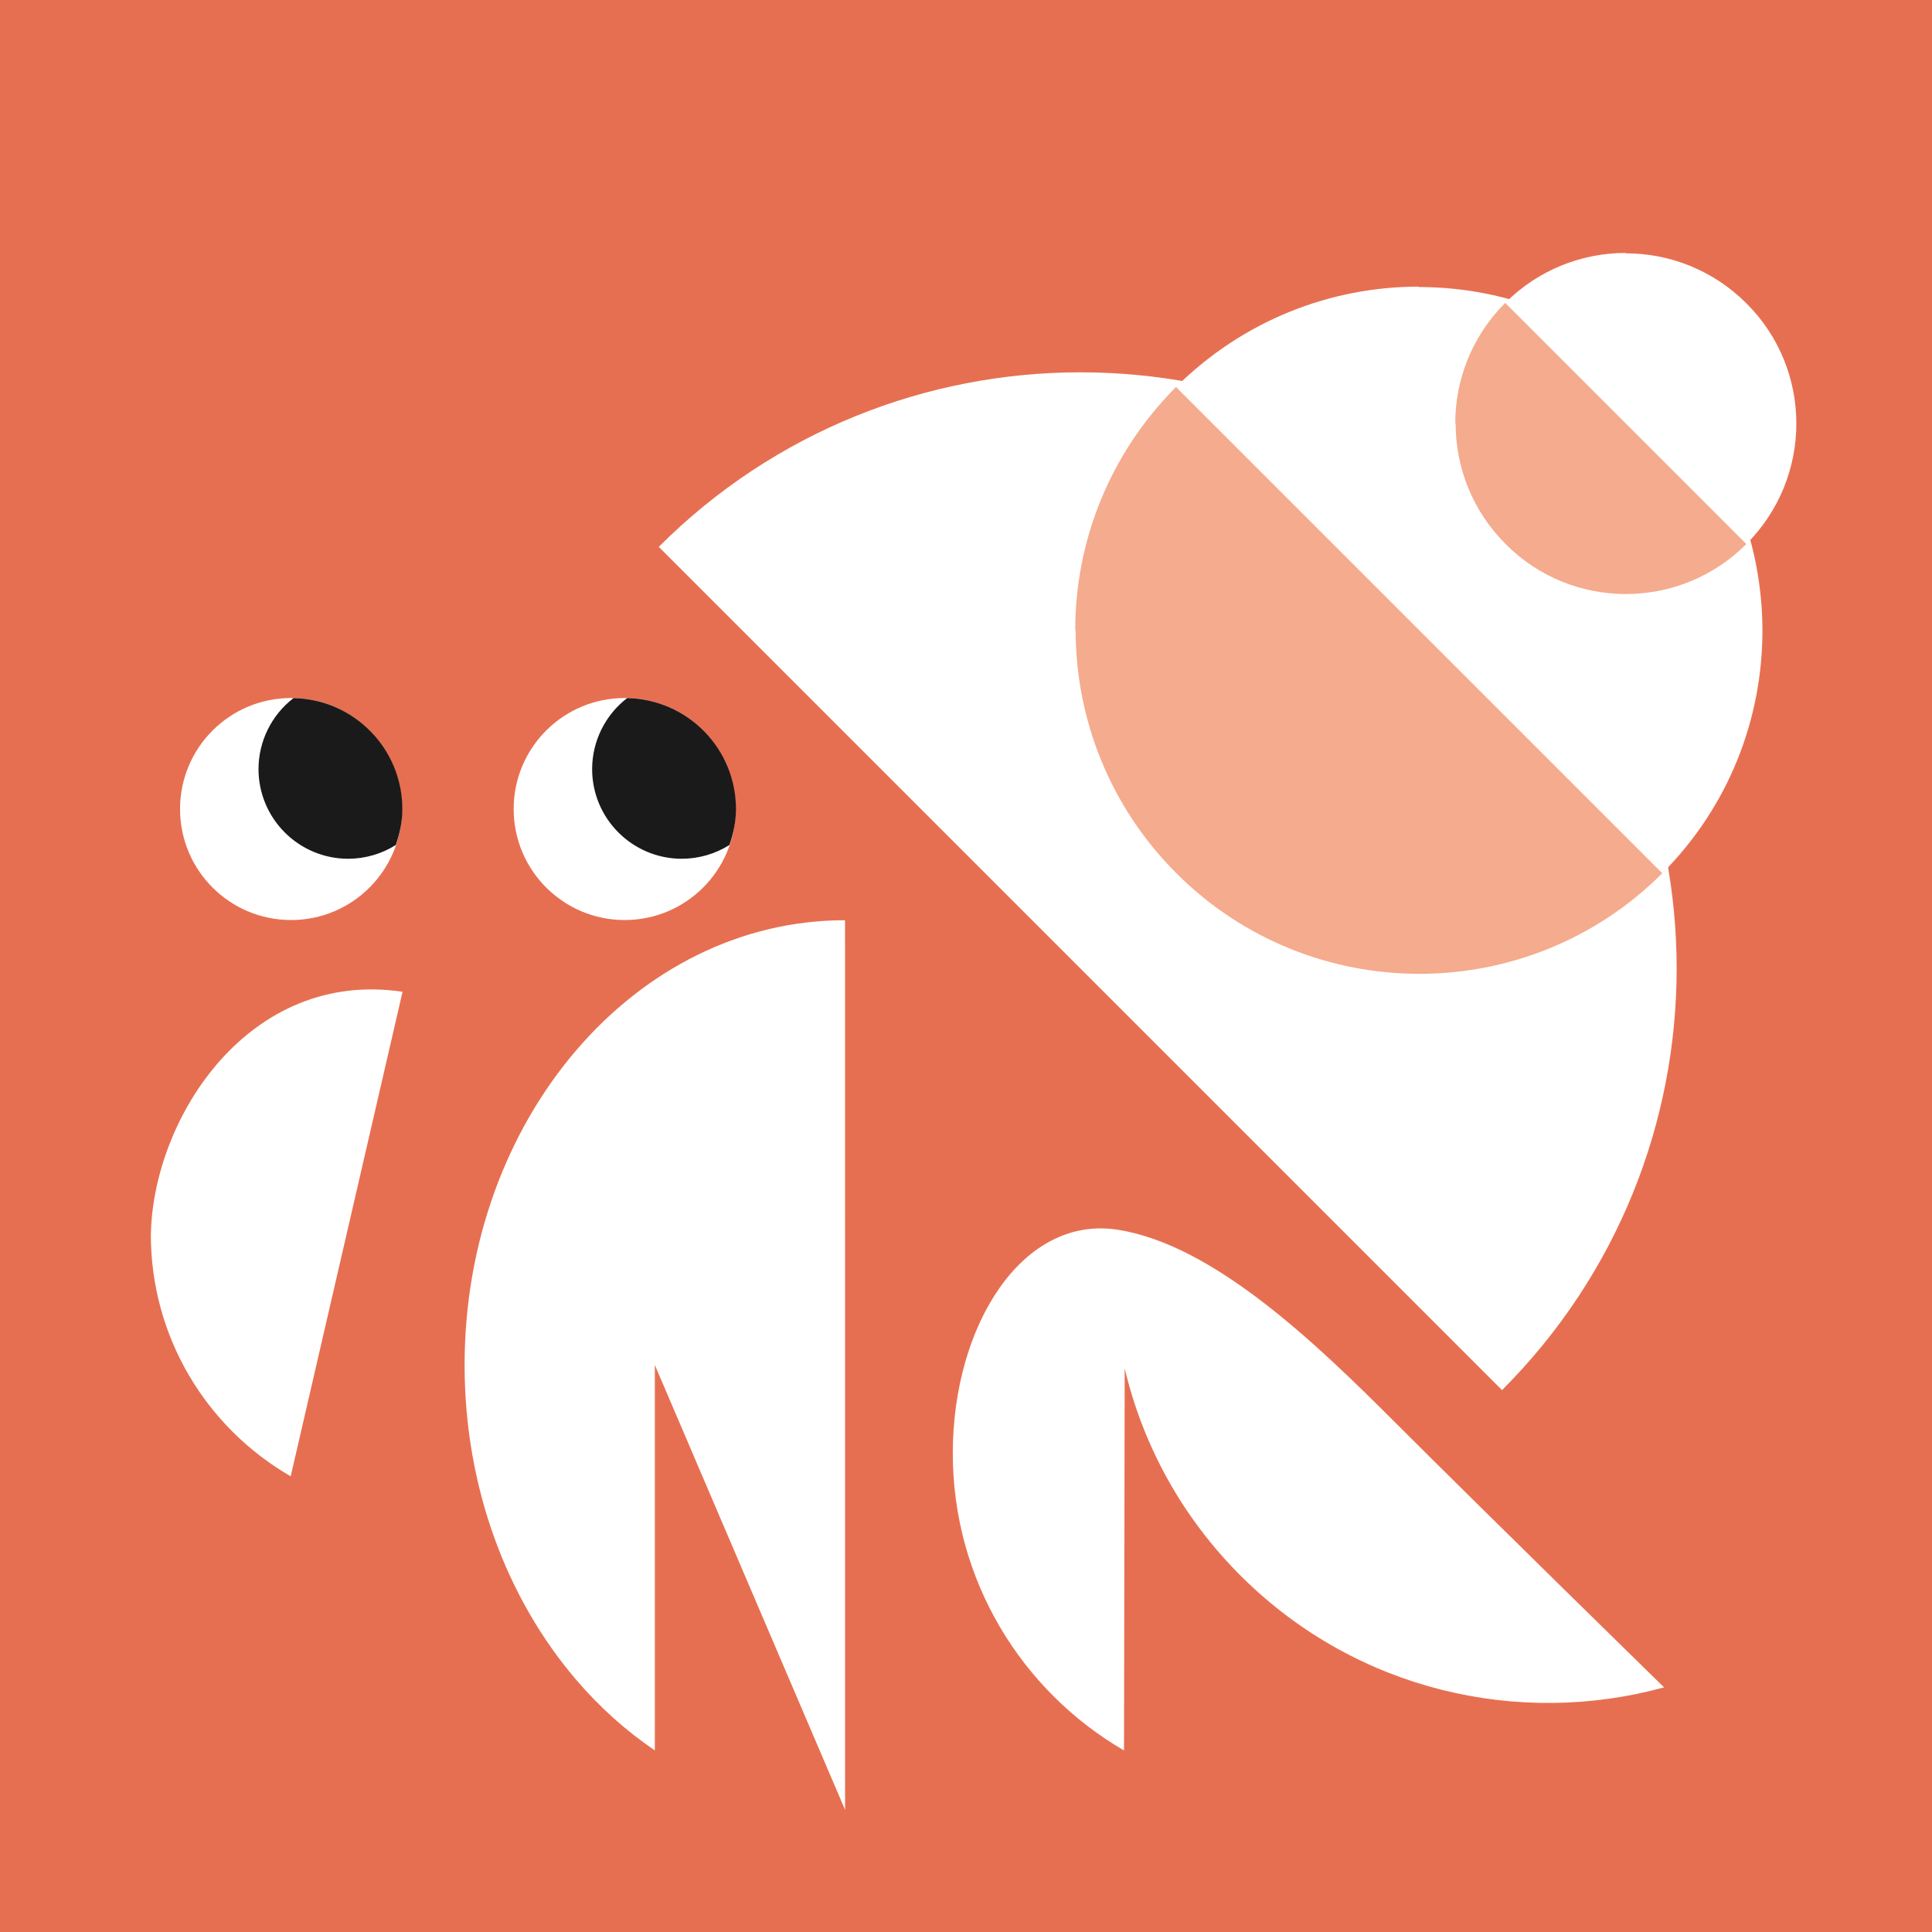
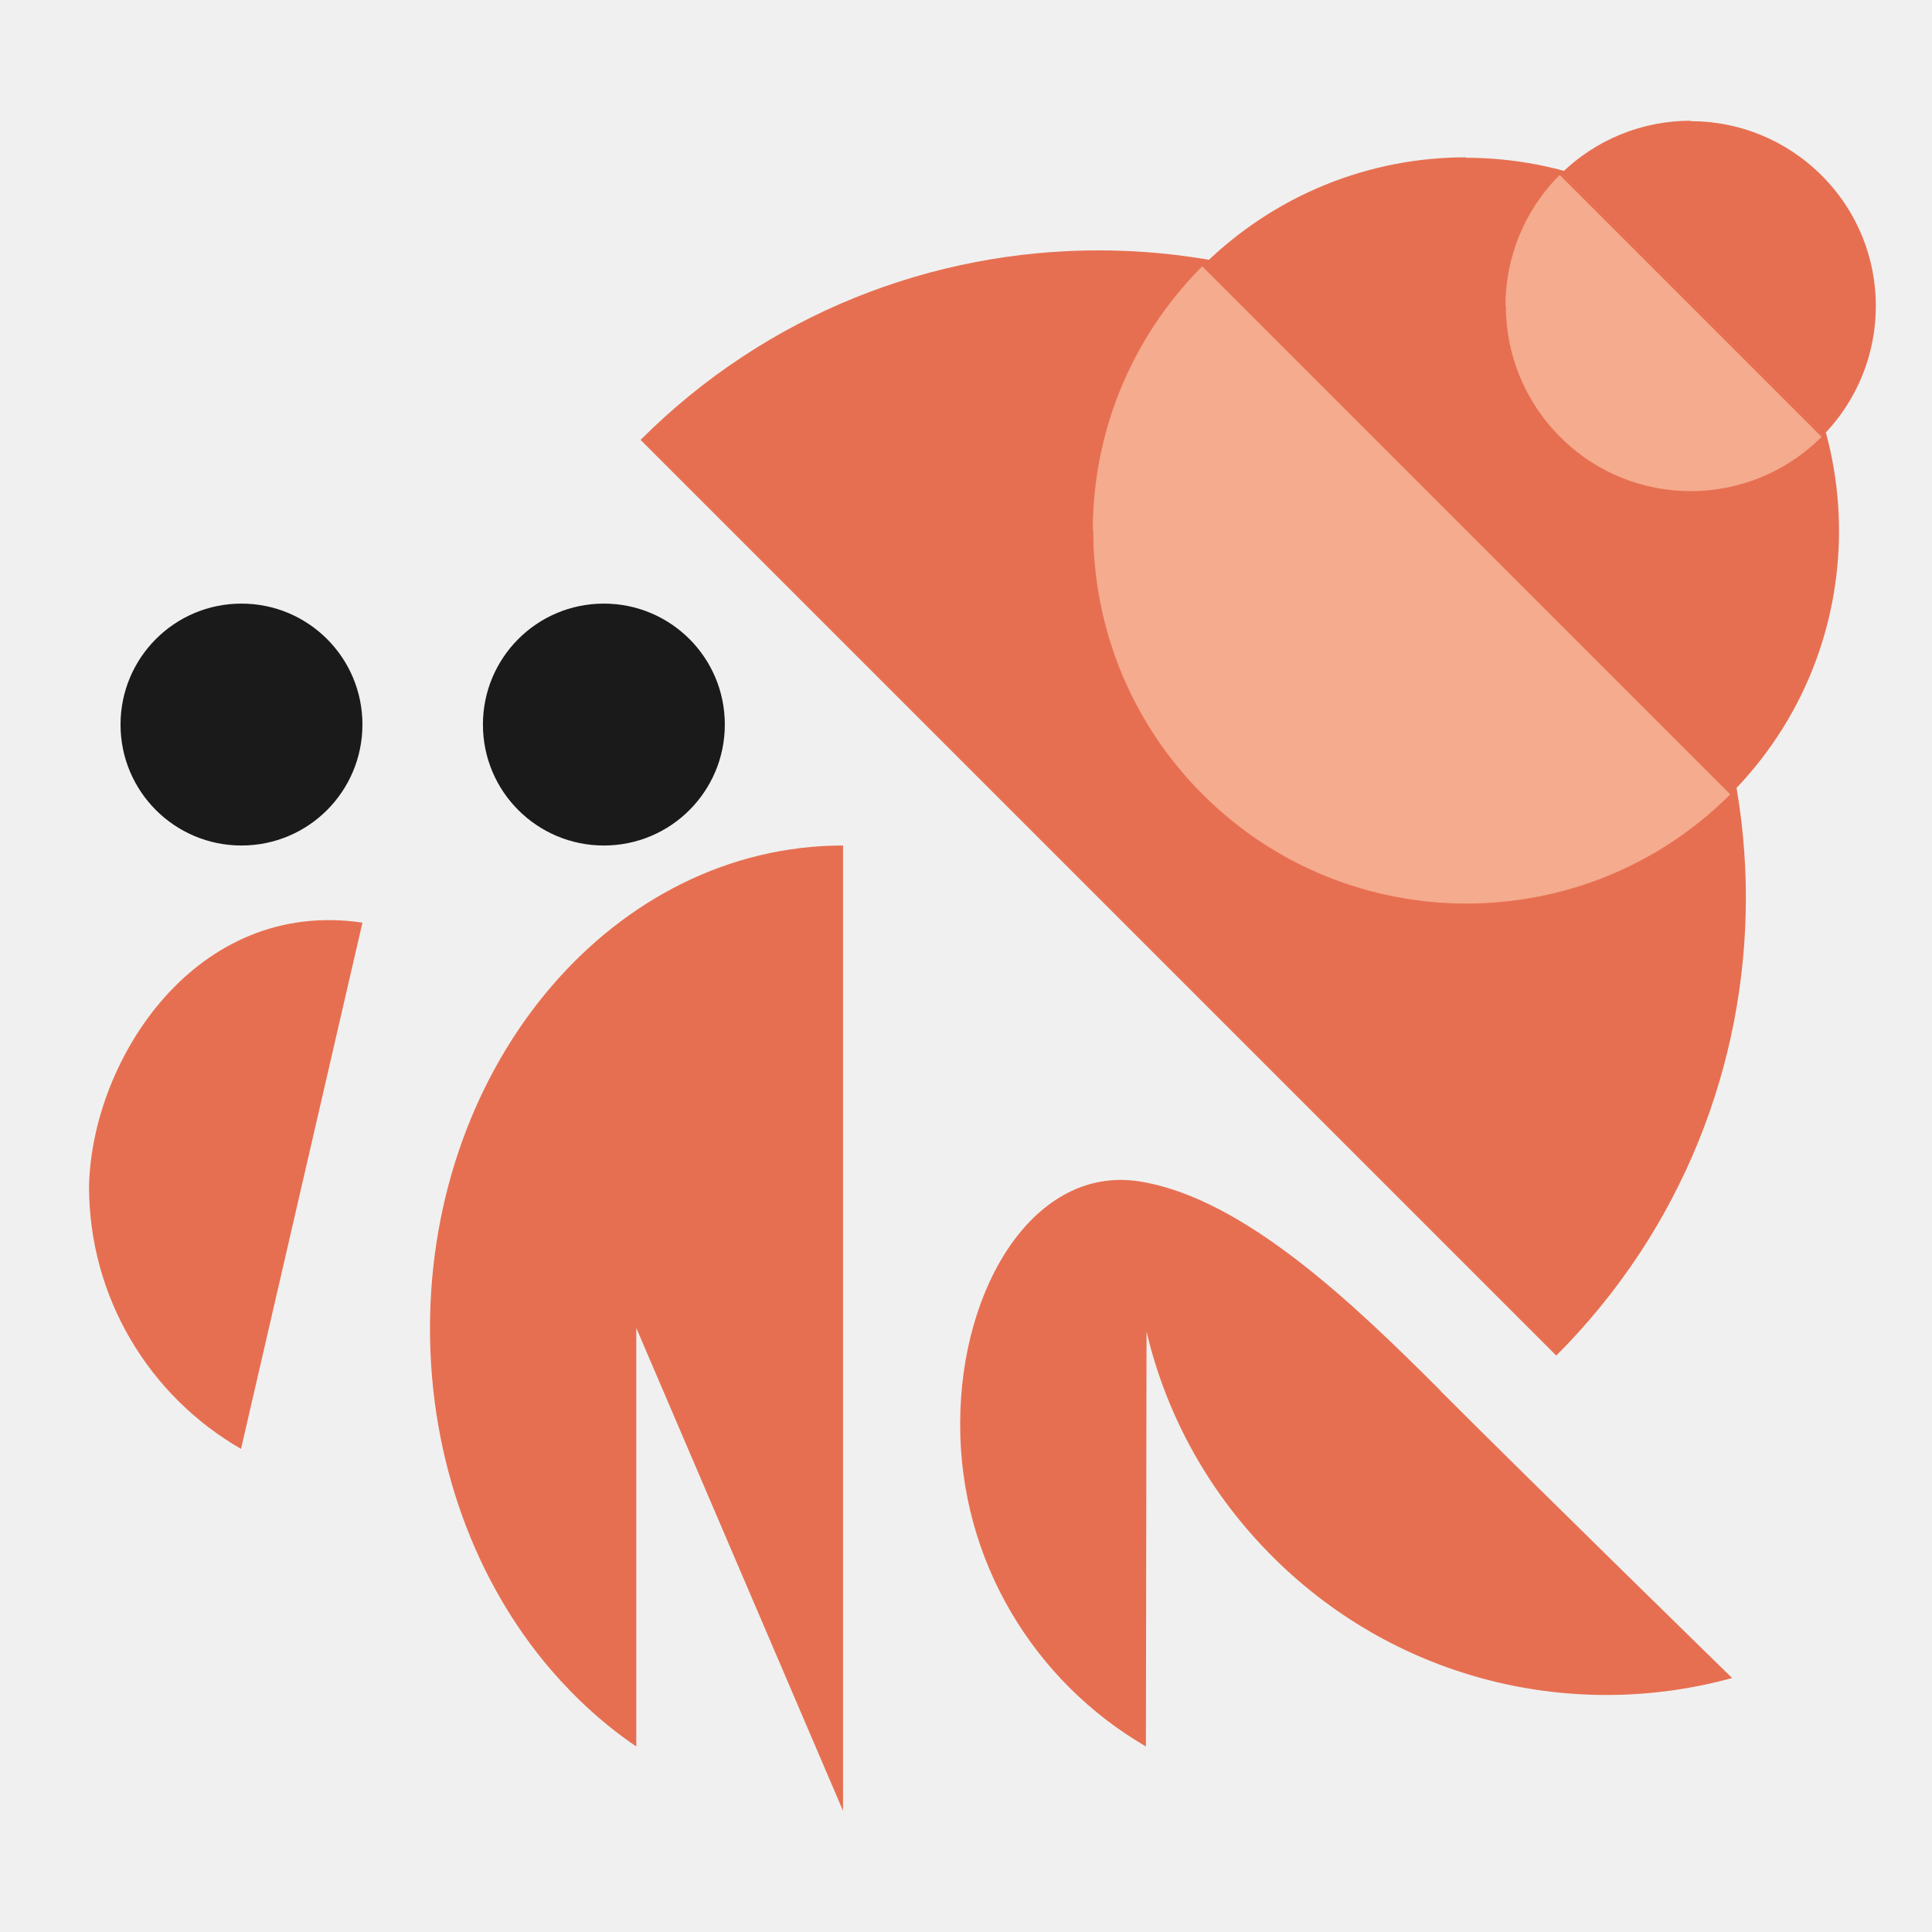
- <svg xmlns="http://www.w3.org/2000/svg" width="128" height="128" viewBox="0 0 33.867 33.867" version="1.1" id="svg1789">
-   <defs id="defs1783" />
-   <g id="layer1">
-     <rect style="fill:#e76f51;fill-opacity:1;stroke:none;stroke-width:2.646;stroke-miterlimit:4;stroke-dasharray:none;stroke-opacity:1;stop-color:#000000" id="rect2671" width="33.867" height="33.867" x="-8.5058593e-07" y="-8.5058593e-07" />
-     <g id="g5170" transform="matrix(0.9209822,0,0,0.9209822,1.207341,2.484906)" style="stroke-width:1.086">
-       <path id="path1724" style="font-family:none;font-variation-settings:normal;mix-blend-mode:normal;vector-effect:none;fill:#ffffff;fill-opacity:1;stroke:none;stroke-width:0.016;stroke-linecap:butt;stroke-linejoin:miter;stroke-miterlimit:4;stroke-dasharray:none;stroke-dashoffset:0;stroke-opacity:1;stop-color:#000000" d="m 1.56,20.783 c -0.005,1.97 1.061,3.694 2.662,4.618 l 2.129,-9.222 c -2.914,-0.435 -4.74,2.38 -4.79,4.604 z" />
-       <path id="path1726" style="font-family:none;mix-blend-mode:normal;fill:#ffffff;fill-opacity:1;stroke:none;stroke-width:0.011;stroke-dasharray:none;stroke-dashoffset:0" d="m 14.773,14.817 c -3.999,-1.6e-5 -7.241,3.791 -7.241,8.467 1.6e-5,2.338 0.811,4.454 2.121,5.987 0.446,0.522 0.95,0.975 1.5,1.347 V 23.283 l 3.621,8.467 V 23.283 Z" />
-       <path id="path1728" style="font-family:none;font-variation-settings:normal;mix-blend-mode:normal;vector-effect:none;fill:#ffffff;fill-opacity:1;stroke:none;stroke-width:0.017;stroke-linecap:butt;stroke-linejoin:miter;stroke-miterlimit:4;stroke-dasharray:none;stroke-dashoffset:0;stroke-opacity:1;stop-color:#000000" d="m 25.25,24.382 c 1.735,1.735 5.112,5.036 5.112,5.036 -2.758,0.758 -5.834,0.067 -8.019,-2.085 -1.151,-1.134 -1.9,-2.521 -2.247,-3.986 l -0.003,1.61 -0.01,5.662 c -1.952,-1.134 -3.263,-3.248 -3.259,-5.668 0.004,-2.419 1.322,-4.53 3.145,-4.242 1.823,0.288 3.764,2.156 5.279,3.671 z" />
-       <g id="g1740" transform="matrix(7.549487,0,0,7.549487,-367.6961,-539.1974)" style="stroke-width:0.144">
-         <path id="path1730" style="font-family:none;mix-blend-mode:normal;fill:#ffffff;fill-opacity:1;stroke:none;stroke-width:0.002;stroke-dasharray:none;stroke-dashoffset:0" d="m 51.255,72.003 c -0.385,0 -0.77,0.147 -1.063,0.44 l 1.063,1.063 1.063,1.063 c 0.587,-0.587 0.587,-1.539 0,-2.126 -0.294,-0.294 -0.678,-0.44 -1.063,-0.44 z" />
-         <path id="path1732" style="font-family:none;mix-blend-mode:normal;fill:#ffffff;fill-opacity:1;stroke:none;stroke-width:0.002;stroke-dasharray:none;stroke-dashoffset:0" d="m 52.108,71.787 c -0.222,0 -0.443,0.085 -0.613,0.254 l 0.613,0.613 0.613,0.613 c 0.338,-0.338 0.338,-0.887 0,-1.225 -0.169,-0.169 -0.391,-0.254 -0.613,-0.254 z" />
-         <path id="path1734" style="font-family:none;mix-blend-mode:normal;fill:#ffffff;fill-opacity:1;stroke:none;stroke-width:0.002;stroke-dasharray:none;stroke-dashoffset:0" d="m 52.63,71.702 c -0.11,0 -0.22,0.042 -0.304,0.126 l 0.304,0.304 0.304,0.304 c 0.168,-0.168 0.168,-0.44 -10e-7,-0.607 -0.084,-0.084 -0.194,-0.126 -0.304,-0.126 z" />
-         <path id="path1736" style="font-family:none;mix-blend-mode:normal;fill:#f5ab8d;fill-opacity:1;stroke:none;stroke-width:0.002;stroke-dasharray:none;stroke-dashoffset:0" d="m 52.2,72.132 c 0,-0.11 0.042,-0.22 0.126,-0.304 l 0.304,0.304 0.304,0.304 c -0.168,0.168 -0.44,0.168 -0.607,-10e-7 -0.084,-0.084 -0.126,-0.194 -0.126,-0.304 z" />
-         <path id="path1738" style="font-family:none;mix-blend-mode:normal;fill:#f5ab8d;fill-opacity:1;stroke:none;stroke-width:0.002;stroke-dasharray:none;stroke-dashoffset:0" d="m 51.242,72.653 c 0,-0.222 0.085,-0.443 0.254,-0.613 l 0.613,0.613 0.613,0.613 c -0.338,0.338 -0.887,0.338 -1.225,0 -0.169,-0.169 -0.254,-0.391 -0.254,-0.613 z" />
-       </g>
-       <g id="g1746" transform="matrix(6.520816,0,0,6.520816,-373.1114,-465.986)" style="stroke-width:0.167">
-         <path d="m 57.543,73.409 c 0,-0.179 0.145,-0.324 0.324,-0.324 0.179,0 0.324,0.145 0.324,0.324 0,0.179 -0.145,0.324 -0.324,0.324 -0.179,0 -0.324,-0.145 -0.324,-0.324 z" id="path1742" fill="#5c8b93" fill-rule="nonzero" stroke-width="0.063" stroke-linecap="butt" stroke-linejoin="miter" stroke-miterlimit="4" style="font-family:none;mix-blend-mode:normal;fill:#ffffff;stroke:none;stroke-width:0.044;stroke-miterlimit:4;stroke-dasharray:none;stroke-dashoffset:0;stroke-opacity:1" />
-         <path id="path1744" clip-path="none" style="fill:#1a1a1a;fill-opacity:1;stroke:none;stroke-width:0.013;stroke-linecap:round;stroke-linejoin:round;stop-color:#000000" d="m 218.738,276.227 a 0.99,0.99 0 0 0 -0.387,0.783 0.99,0.99 0 0 0 0.99,0.99 0.99,0.99 0 0 0 0.525,-0.152 c 0.043,-0.125 0.072,-0.257 0.072,-0.396 0,-0.669 -0.536,-1.211 -1.201,-1.225 z" transform="scale(0.2645833)" />
-       </g>
-       <g id="g1752" transform="matrix(6.520816,0,0,6.520816,-366.7614,-465.986)" style="stroke-width:0.167">
-         <path d="m 57.543,73.409 c 0,-0.179 0.145,-0.324 0.324,-0.324 0.179,0 0.324,0.145 0.324,0.324 0,0.179 -0.145,0.324 -0.324,0.324 -0.179,0 -0.324,-0.145 -0.324,-0.324 z" id="path1748" fill="#5c8b93" fill-rule="nonzero" stroke-width="0.063" stroke-linecap="butt" stroke-linejoin="miter" stroke-miterlimit="4" style="font-family:none;mix-blend-mode:normal;fill:#ffffff;stroke:none;stroke-width:0.044;stroke-miterlimit:4;stroke-dasharray:none;stroke-dashoffset:0;stroke-opacity:1" />
-         <path id="path1750" clip-path="none" style="fill:#1a1a1a;fill-opacity:1;stroke:none;stroke-width:0.013;stroke-linecap:round;stroke-linejoin:round;stop-color:#000000" d="m 218.738,276.227 a 0.99,0.99 0 0 0 -0.387,0.783 0.99,0.99 0 0 0 0.99,0.99 0.99,0.99 0 0 0 0.525,-0.152 c 0.043,-0.125 0.072,-0.257 0.072,-0.396 0,-0.669 -0.536,-1.211 -1.201,-1.225 z" transform="scale(0.2645833)" />
+ <svg xmlns="http://www.w3.org/2000/svg" width="16" height="16" viewBox="0 0 4.233 4.233" version="1.1" id="svg4648">
+   <defs id="defs4642" />
+   <g id="layer1" transform="translate(-67.43095,-92.37738)">
+     <g id="g1460" transform="translate(18.48303,20.93988)">
+       <path id="path3066-9" style="font-family:none;font-variation-settings:normal;mix-blend-mode:normal;vector-effect:none;fill:#e76f51;fill-opacity:1;stroke:none;stroke-width:0.015;stroke-linecap:butt;stroke-linejoin:miter;stroke-miterlimit:4;stroke-dasharray:none;stroke-dashoffset:0;stroke-opacity:1;stop-color:#000000" d="m 49.143,74.035 c -6.02e-4,0.246 0.133,0.462 0.333,0.577 l 0.266,-1.153 c -0.364,-0.054 -0.592,0.298 -0.599,0.576 z" />
+       <path d="m 49.212,73.025 c 0,-0.146 0.118,-0.265 0.265,-0.265 0.146,0 0.265,0.118 0.265,0.265 0,0.146 -0.118,0.265 -0.265,0.265 -0.146,0 -0.265,-0.118 -0.265,-0.265 z" id="path3072-1" fill="#5c8b93" fill-rule="nonzero" stroke-width="0.351" stroke-linecap="butt" stroke-linejoin="miter" stroke-miterlimit="4" style="font-family:none;font-variation-settings:normal;mix-blend-mode:normal;vector-effect:none;fill:#1a1a1a;fill-opacity:1;stroke:none;stroke-width:0.017;stroke-linecap:round;stroke-linejoin:round;stroke-miterlimit:4;stroke-dasharray:none;stroke-dashoffset:0;stroke-opacity:1;stop-color:#000000" />
+       <path d="m 50.006,73.025 c 0,-0.146 0.118,-0.265 0.265,-0.265 0.146,0 0.265,0.118 0.265,0.265 0,0.146 -0.118,0.265 -0.265,0.265 -0.146,0 -0.265,-0.118 -0.265,-0.265 z" id="path3076-4" fill="#5c8b93" fill-rule="nonzero" stroke-width="0.351" stroke-linecap="butt" stroke-linejoin="miter" stroke-miterlimit="4" style="font-family:none;font-variation-settings:normal;mix-blend-mode:normal;vector-effect:none;fill:#1a1a1a;fill-opacity:1;stroke:none;stroke-width:0.017;stroke-linecap:round;stroke-linejoin:round;stroke-miterlimit:4;stroke-dasharray:none;stroke-dashoffset:0;stroke-opacity:1;stop-color:#000000" />
+       <path id="path3064-2" style="font-family:none;mix-blend-mode:normal;fill:#e76f51;fill-opacity:1;stroke:none;stroke-width:0.011;stroke-dasharray:none;stroke-dashoffset:0" d="m 50.795,73.29 c -0.5,-2e-6 -0.905,0.474 -0.905,1.058 2e-6,0.292 0.101,0.557 0.265,0.748 0.056,0.065 0.119,0.122 0.187,0.168 v -0.917 l 0.453,1.058 v -1.058 z" />
+       <path id="path3068-3" style="font-family:none;font-variation-settings:normal;mix-blend-mode:normal;vector-effect:none;fill:#e76f51;fill-opacity:1;stroke:none;stroke-width:0.015;stroke-linecap:butt;stroke-linejoin:miter;stroke-miterlimit:4;stroke-dasharray:none;stroke-dashoffset:0;stroke-opacity:1;stop-color:#000000" d="m 52.104,74.485 c 0.217,0.217 0.639,0.629 0.639,0.629 -0.345,0.095 -0.729,0.008 -1.002,-0.261 -0.144,-0.142 -0.238,-0.315 -0.281,-0.498 l -3.61e-4,0.201 -0.001,0.708 c -0.244,-0.142 -0.408,-0.406 -0.407,-0.708 4.44e-4,-0.302 0.165,-0.566 0.393,-0.53 0.228,0.036 0.47,0.269 0.66,0.459 z" />
+       <g id="g1334" transform="matrix(0.943686,0,0,0.943686,2.985907,4.037832)" style="stroke-width:1.06">
+         <path id="path3062-1" style="font-family:none;mix-blend-mode:normal;fill:#e76f51;fill-opacity:1;stroke:none;stroke-width:0.016;stroke-dasharray:none;stroke-dashoffset:0" d="m 51.255,72.003 c -0.385,0 -0.77,0.147 -1.063,0.44 l 1.063,1.063 1.063,1.063 c 0.587,-0.587 0.587,-1.539 0,-2.126 -0.294,-0.294 -0.678,-0.44 -1.063,-0.44 z" />
+         <path id="path3087-8" style="font-family:none;mix-blend-mode:normal;fill:#e76f51;fill-opacity:1;stroke:none;stroke-width:0.016;stroke-dasharray:none;stroke-dashoffset:0" d="m 52.108,71.787 c -0.222,0 -0.443,0.085 -0.613,0.254 l 0.613,0.613 0.613,0.613 c 0.338,-0.338 0.338,-0.887 0,-1.225 -0.169,-0.169 -0.391,-0.254 -0.613,-0.254 z" />
+         <path id="path3089-4" style="font-family:none;mix-blend-mode:normal;fill:#e76f51;fill-opacity:1;stroke:none;stroke-width:0.016;stroke-dasharray:none;stroke-dashoffset:0" d="m 52.63,71.702 c -0.11,0 -0.22,0.042 -0.304,0.126 l 0.304,0.304 0.304,0.304 c 0.168,-0.168 0.168,-0.44 -10e-7,-0.607 -0.084,-0.084 -0.194,-0.126 -0.304,-0.126 z" />
+         <path id="path3091-5" style="font-family:none;mix-blend-mode:normal;fill:#f5ab8d;fill-opacity:1;stroke:none;stroke-width:0.016;stroke-dasharray:none;stroke-dashoffset:0" d="m 52.2,72.132 c 0,-0.11 0.042,-0.22 0.126,-0.304 l 0.304,0.304 0.304,0.304 c -0.168,0.168 -0.44,0.168 -0.607,-10e-7 -0.084,-0.084 -0.126,-0.194 -0.126,-0.304 z" />
+         <path id="path3093-0" style="font-family:none;mix-blend-mode:normal;fill:#f5ab8d;fill-opacity:1;stroke:none;stroke-width:0.016;stroke-dasharray:none;stroke-dashoffset:0" d="m 51.242,72.653 c 0,-0.222 0.085,-0.443 0.254,-0.613 l 0.613,0.613 0.613,0.613 c -0.338,0.338 -0.887,0.338 -1.225,0 -0.169,-0.169 -0.254,-0.391 -0.254,-0.613 z" />
      </g>
    </g>
  </g>
</svg>
